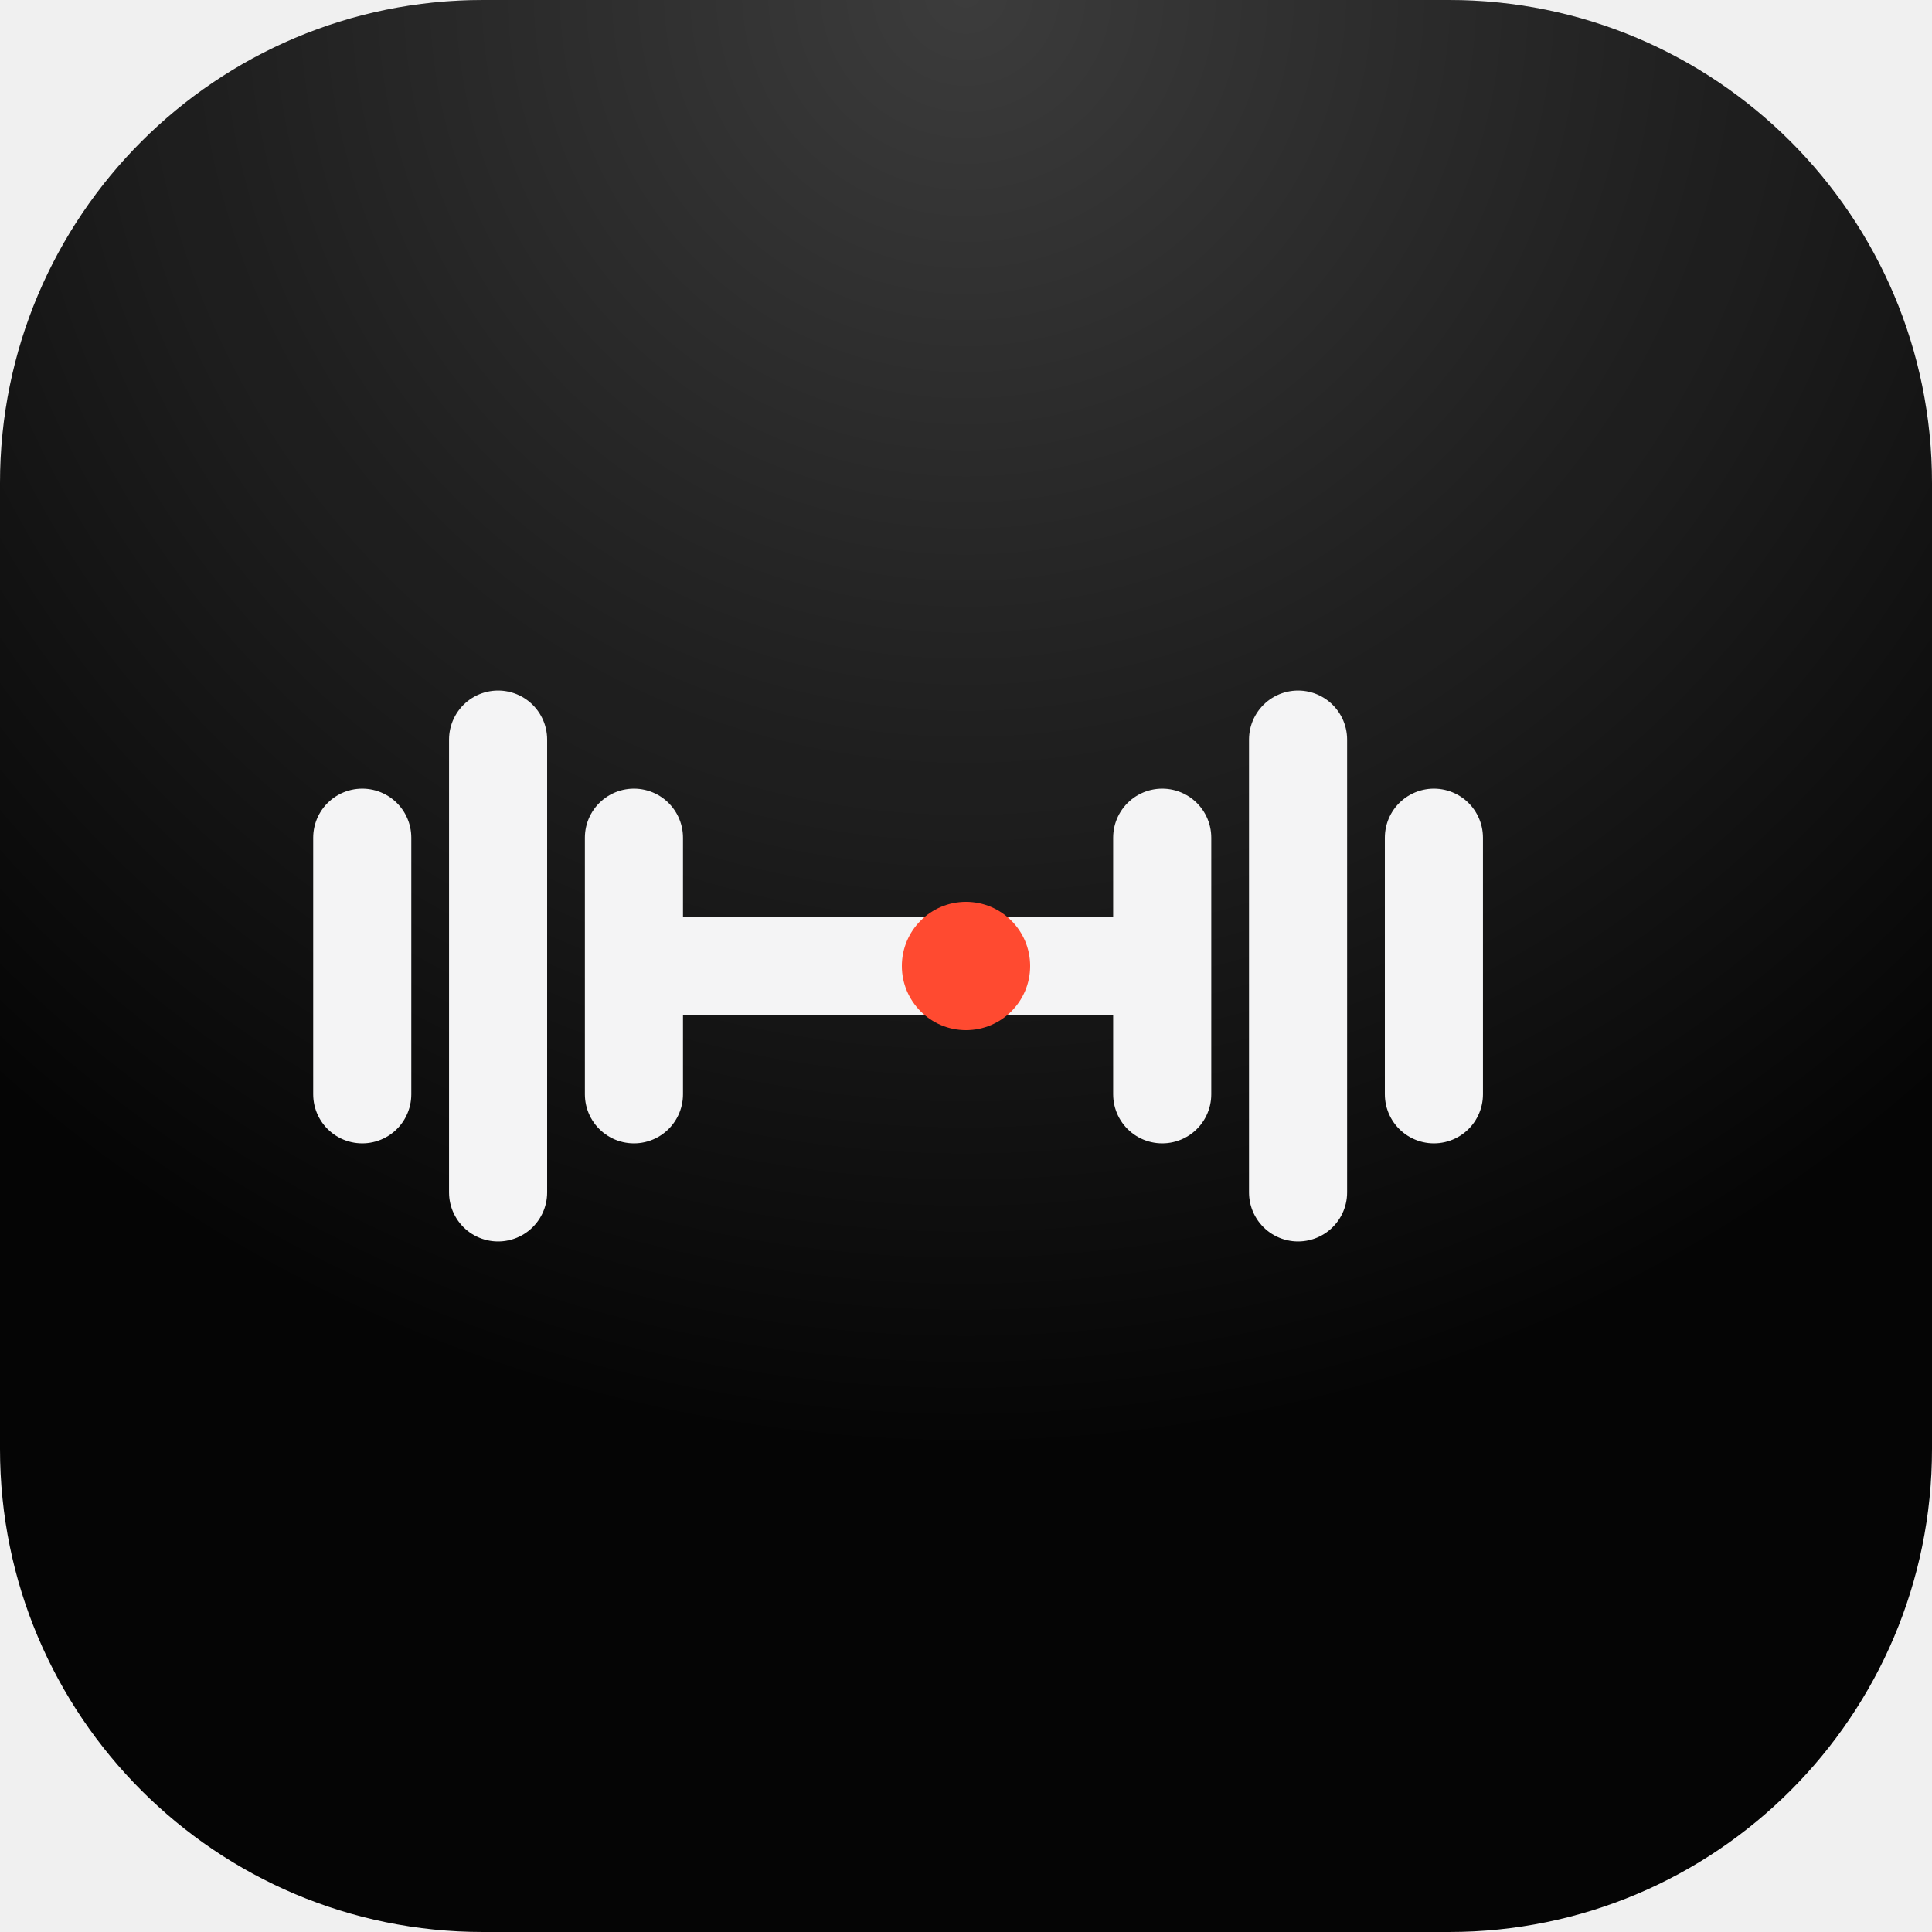
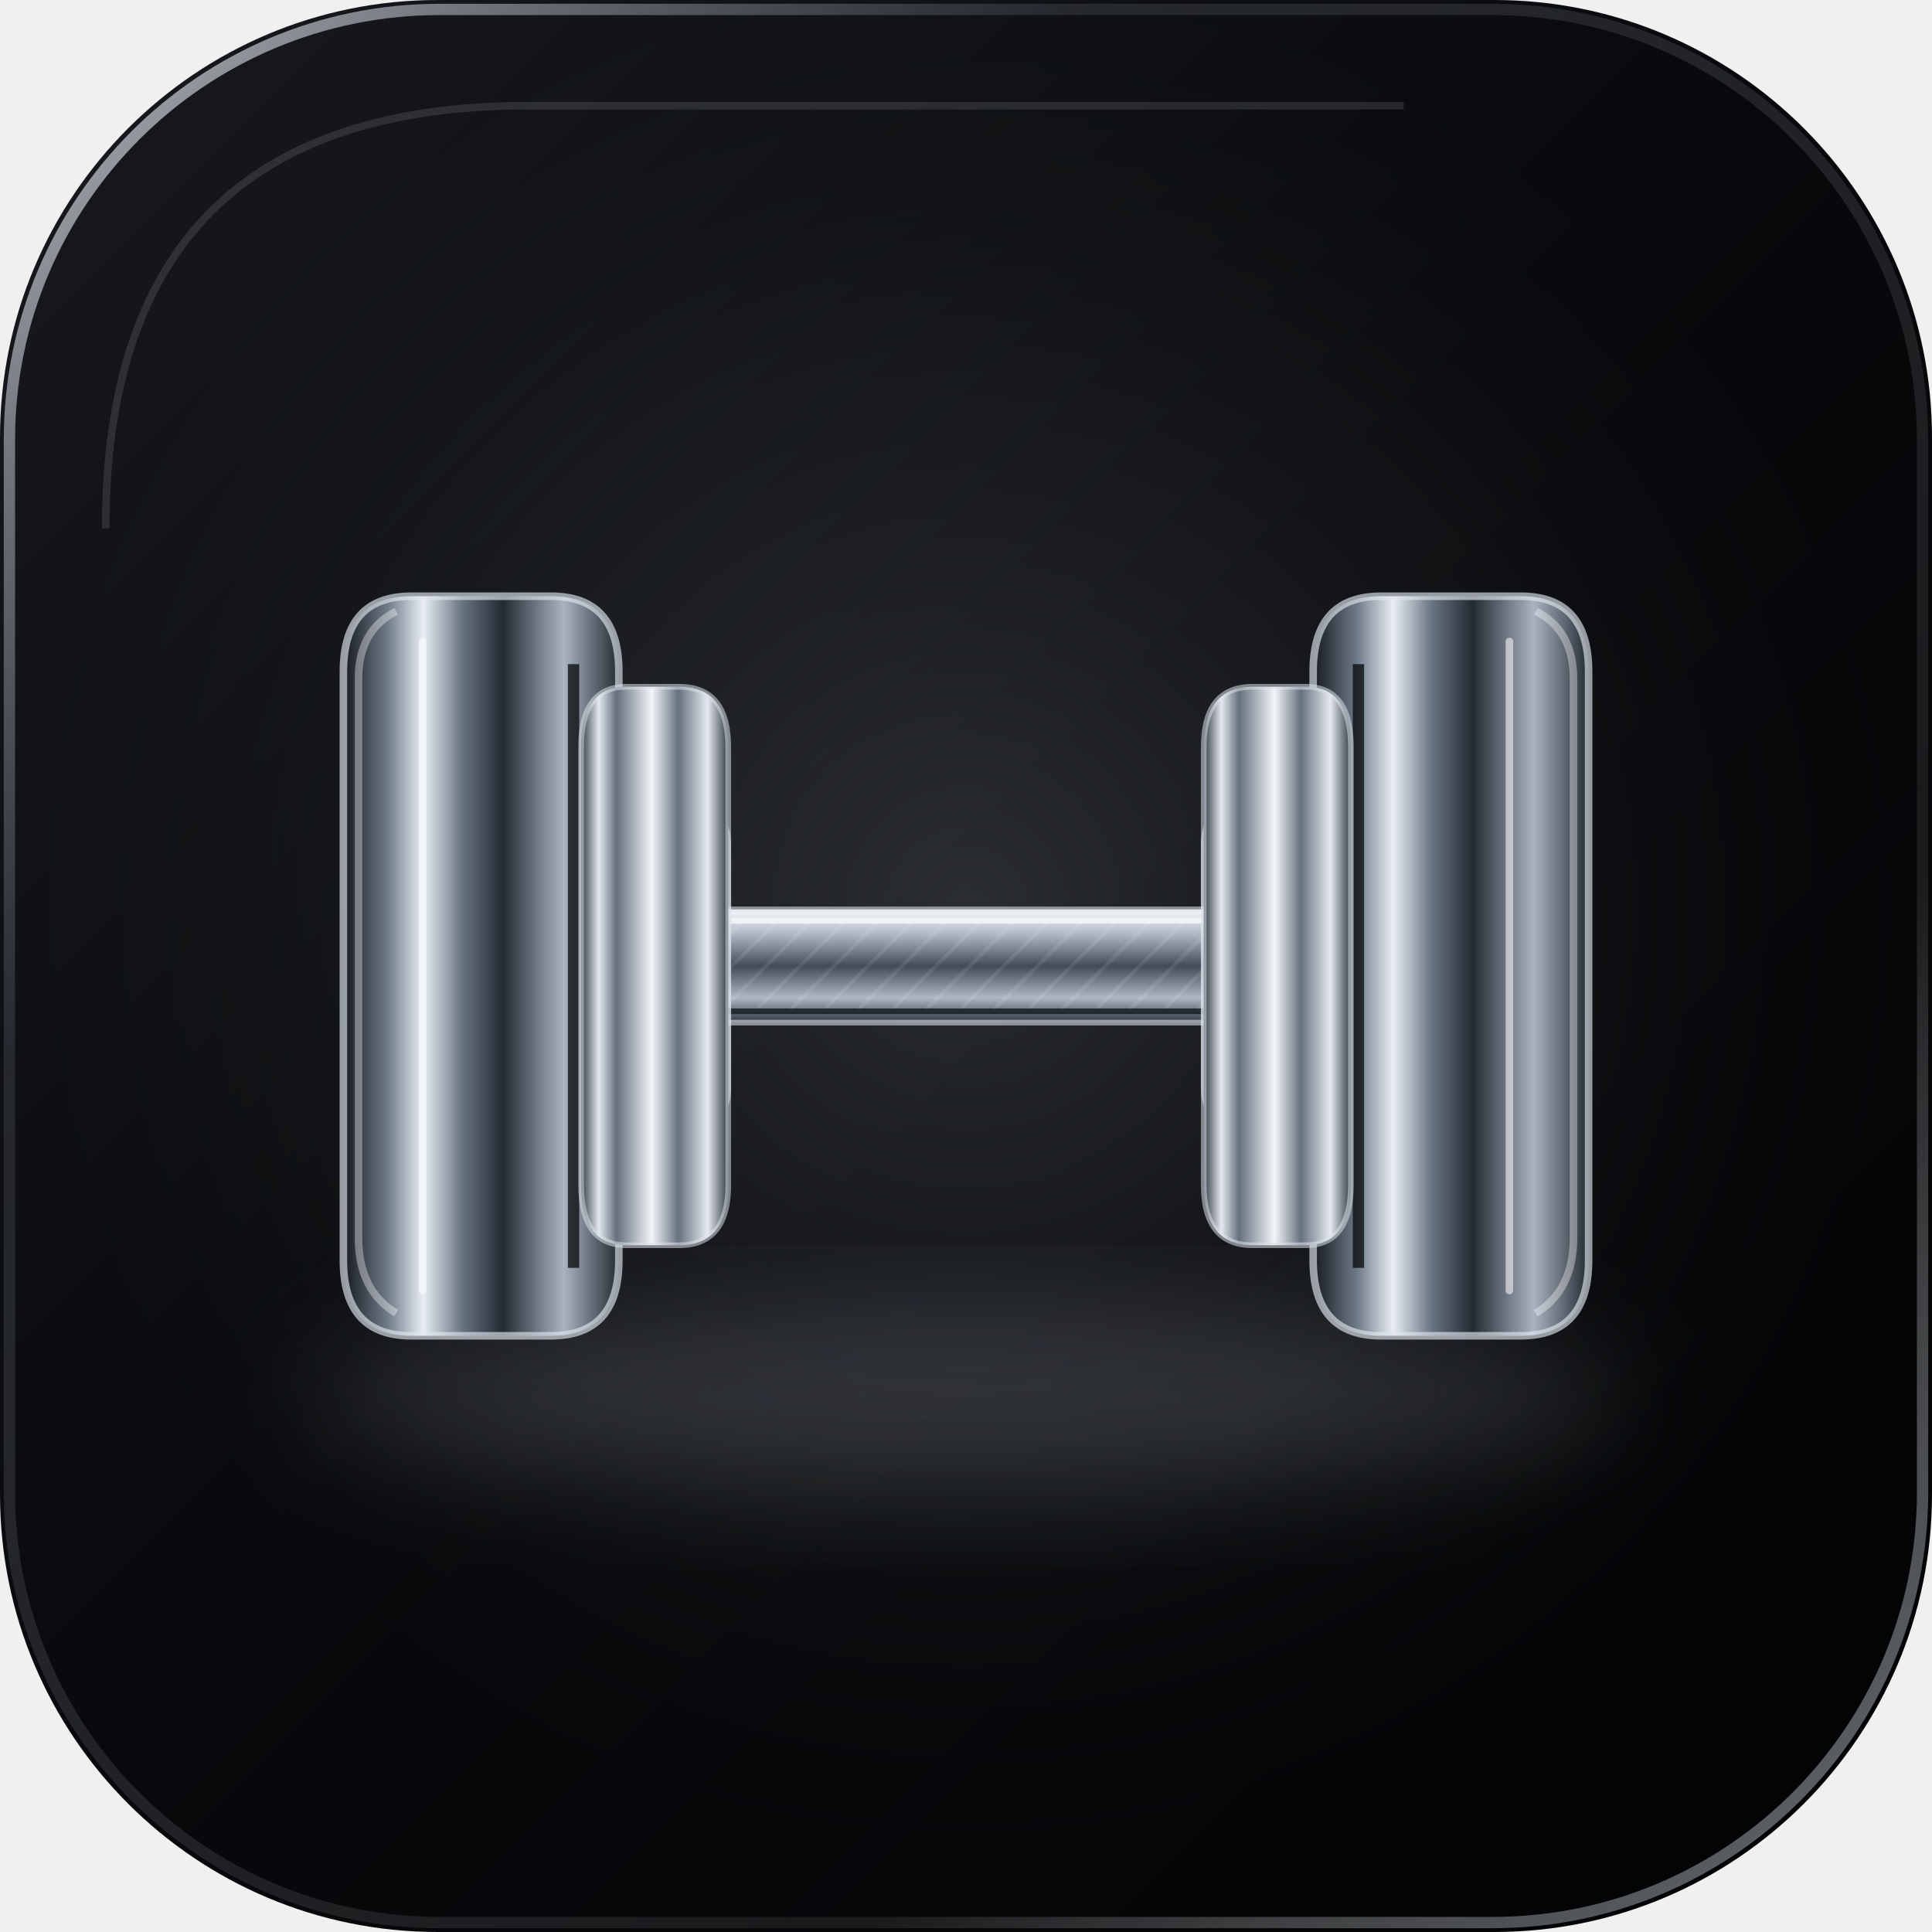
<svg xmlns="http://www.w3.org/2000/svg" viewBox="0 0 512 512">
  <defs>
-     <radialGradient id="g" cx="50%" cy="0%" r="75%">
-       <stop offset="0" stop-color="#fff" stop-opacity=".22" />
-       <stop offset="1" stop-color="#fff" stop-opacity="0" />
+     <linearGradient id="bg" x1="0" y1="0" x2="1" y2="1">
+       <stop stop-color="#181a1f" />
+       <stop offset=".48" stop-color="#08090c" />
+       <stop offset="1" stop-color="#020304" />
+     </linearGradient>
+     <linearGradient id="rim" x1="0" y1="0" x2="1" y2="1">
+       <stop stop-color="#f8fbff" stop-opacity=".8" />
+       <stop offset=".28" stop-color="#8993a2" stop-opacity=".18" />
+       <stop offset=".72" stop-color="#fff" stop-opacity=".08" />
+       <stop offset="1" stop-color="#b9c3d1" stop-opacity=".55" />
+     </linearGradient>
+     <radialGradient id="glow" cx="50%" cy="47%" r="52%">
+       <stop stop-color="#dce6f4" stop-opacity=".16" />
+       <stop offset=".62" stop-color="#a8b4c5" stop-opacity=".045" />
+       <stop offset="1" stop-color="#000" stop-opacity="0" />
    </radialGradient>
+     <linearGradient id="steel" x1="0" y1="0" x2="1" y2="0">
+       <stop stop-color="#343b46" />
+       <stop offset=".12" stop-color="#e4e9ef" />
+       <stop offset=".24" stop-color="#65707d" />
+       <stop offset=".48" stop-color="#f3f6fa" />
+       <stop offset=".66" stop-color="#66717f" />
+       <stop offset=".86" stop-color="#e5eaf0" />
+       <stop offset="1" stop-color="#333a45" />
+     </linearGradient>
+     <linearGradient id="plate" x1="0" y1="0" x2="1" y2="0">
+       <stop stop-color="#161a20" />
+       <stop offset=".16" stop-color="#707b89" />
+       <stop offset=".29" stop-color="#e9eef4" />
+       <stop offset=".43" stop-color="#697482" />
+       <stop offset=".58" stop-color="#242a33" />
+       <stop offset=".8" stop-color="#aab4c1" />
+       <stop offset="1" stop-color="#252b34" />
+     </linearGradient>
+     <linearGradient id="grip" x1="0" y1="0" x2="0" y2="1">
+       <stop stop-color="#f8fafc" />
+       <stop offset=".22" stop-color="#aeb8c5" />
+       <stop offset=".5" stop-color="#424b58" />
+       <stop offset=".78" stop-color="#aeb8c5" />
+       <stop offset="1" stop-color="#303741" />
+     </linearGradient>
+     <linearGradient id="edge" x1="0" y1="0" x2="0" y2="1">
+       <stop stop-color="#fff" stop-opacity=".85" />
+       <stop offset=".5" stop-color="#8d98a7" stop-opacity=".24" />
+       <stop offset="1" stop-color="#fff" stop-opacity=".65" />
+     </linearGradient>
+     <filter id="shadow" x="-30%" y="-30%" width="160%" height="170%">
+       <feGaussianBlur stdDeviation="14" />
+     </filter>
+     <pattern id="knurl" width="9" height="9" patternUnits="userSpaceOnUse">
+       <path d="M-2 2L2 -2M0 9L9 0M7 11L11 7" stroke="#fff" stroke-opacity=".16" stroke-width="1" />
+     </pattern>
  </defs>
-   <rect width="512" height="512" rx="128" fill="#050505" />
-   <rect width="512" height="512" rx="128" fill="url(#g)" />
-   <g transform="translate(256 256) scale(1) translate(-256 -256)">
-     <g fill="none" stroke="#f4f4f5" stroke-width="26" stroke-linecap="round" stroke-linejoin="round">
-       <path d="M132 196v120M96 222v68M168 222v68M344 196v120M308 222v68M380 222v68M168 256h140" />
-     </g>
-     <circle cx="256" cy="256" r="17" fill="#ff4a30" />
-   </g>
+   <rect width="512" height="512" rx="116" fill="url(#bg)" />
+   <rect width="512" height="512" rx="116" fill="url(#glow)" />
+   <rect x="2.5" y="2.5" width="507" height="507" rx="114" fill="none" stroke="url(#rim)" stroke-width="3" />
+   <path d="M28 140Q28 28 140 28H372" fill="none" stroke="#fff" stroke-opacity=".11" stroke-width="2" />
+   <ellipse cx="256" cy="370" rx="174" ry="25" fill="#cbd5e1" opacity=".16" filter="url(#shadow)" />
+   <rect x="151" y="241" width="210" height="30" rx="15" fill="url(#grip)" stroke="#dce3ec" stroke-opacity=".58" stroke-width="1.5" />
+   <rect x="158" y="244" width="196" height="24" rx="12" fill="url(#knurl)" opacity=".55" />
+   <path d="M163 244H349" stroke="#fff" stroke-opacity=".66" stroke-width="1.5" stroke-linecap="round" />
+   <path d="M163 268H349" stroke="#111820" stroke-opacity=".8" stroke-width="1.5" stroke-linecap="round" />
+   <path d="M160 214h24q9 0 9 10v64q0 10-9 10h-24q-8 0-8-10v-64q0-10 8-10z" fill="url(#steel)" stroke="#dce3ec" stroke-opacity=".58" stroke-width="1.5" />
+   <path d="M109 158h37q18 0 18 20v156q0 20-18 20h-37q-18 0-18-20V178q0-20 18-20z" fill="url(#plate)" stroke="#dfe6ef" stroke-opacity=".65" stroke-width="2" />
+   <path d="M112 170v172" stroke="#fff" stroke-opacity=".55" stroke-width="2" stroke-linecap="round" />
+   <path d="M152 176v160" stroke="#05070a" stroke-opacity=".75" stroke-width="3" />
+   <path d="M166 182h14q13 0 13 16v116q0 16-13 16h-14q-12 0-12-16V198q0-16 12-16z" fill="url(#steel)" stroke="#dce3ec" stroke-opacity=".54" stroke-width="1.5" />
+   <path d="M352 214h-24q-9 0-9 10v64q0 10 9 10h24q8 0 8-10v-64q0-10-8-10z" fill="url(#steel)" stroke="#dce3ec" stroke-opacity=".58" stroke-width="1.5" />
+   <path d="M403 158h-37q-18 0-18 20v156q0 20 18 20h37q18 0 18-20V178q0-20-18-20z" fill="url(#plate)" stroke="#dfe6ef" stroke-opacity=".65" stroke-width="2" />
+   <path d="M400 170v172" stroke="#fff" stroke-opacity=".55" stroke-width="2" stroke-linecap="round" />
+   <path d="M360 176v160" stroke="#05070a" stroke-opacity=".75" stroke-width="3" />
+   <path d="M346 182h-14q-13 0-13 16v116q0 16 13 16h14q12 0 12-16V198q0-16-12-16z" fill="url(#steel)" stroke="#dce3ec" stroke-opacity=".54" stroke-width="1.5" />
+   <path d="M105 162q-10 5-10 18v148q0 14 10 20" fill="none" stroke="#fff" stroke-opacity=".36" stroke-width="2" />
+   <path d="M407 162q10 5 10 18v148q0 14-10 20" fill="none" stroke="#fff" stroke-opacity=".36" stroke-width="2" />
</svg>
